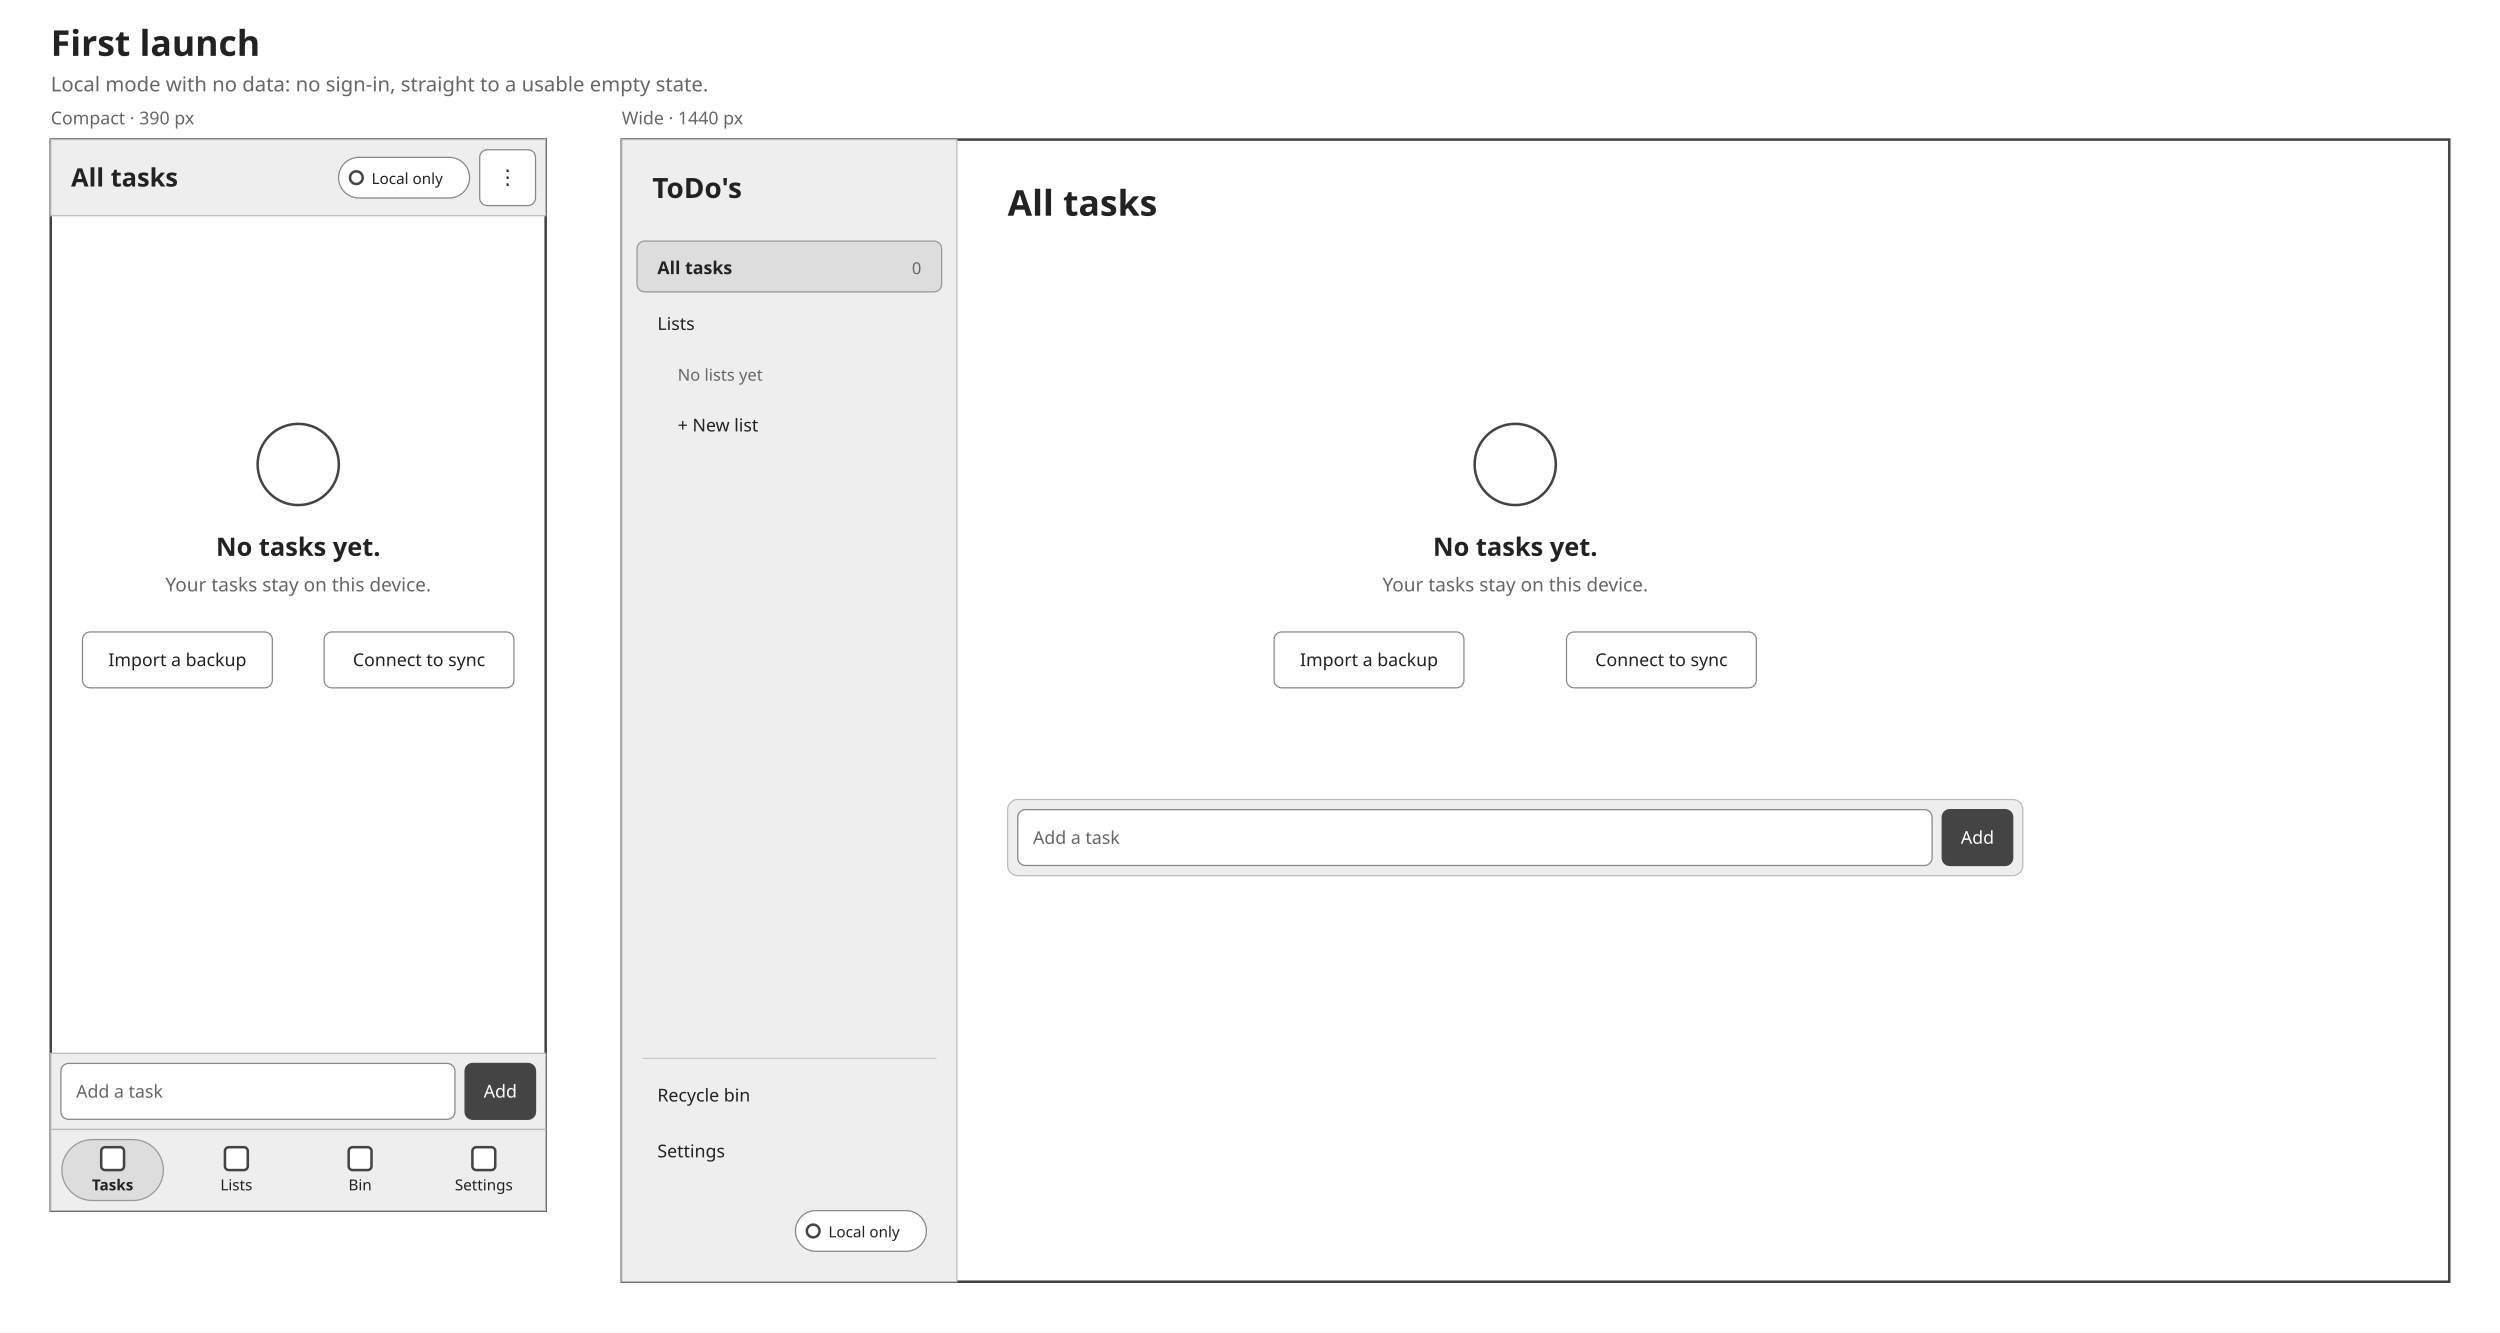
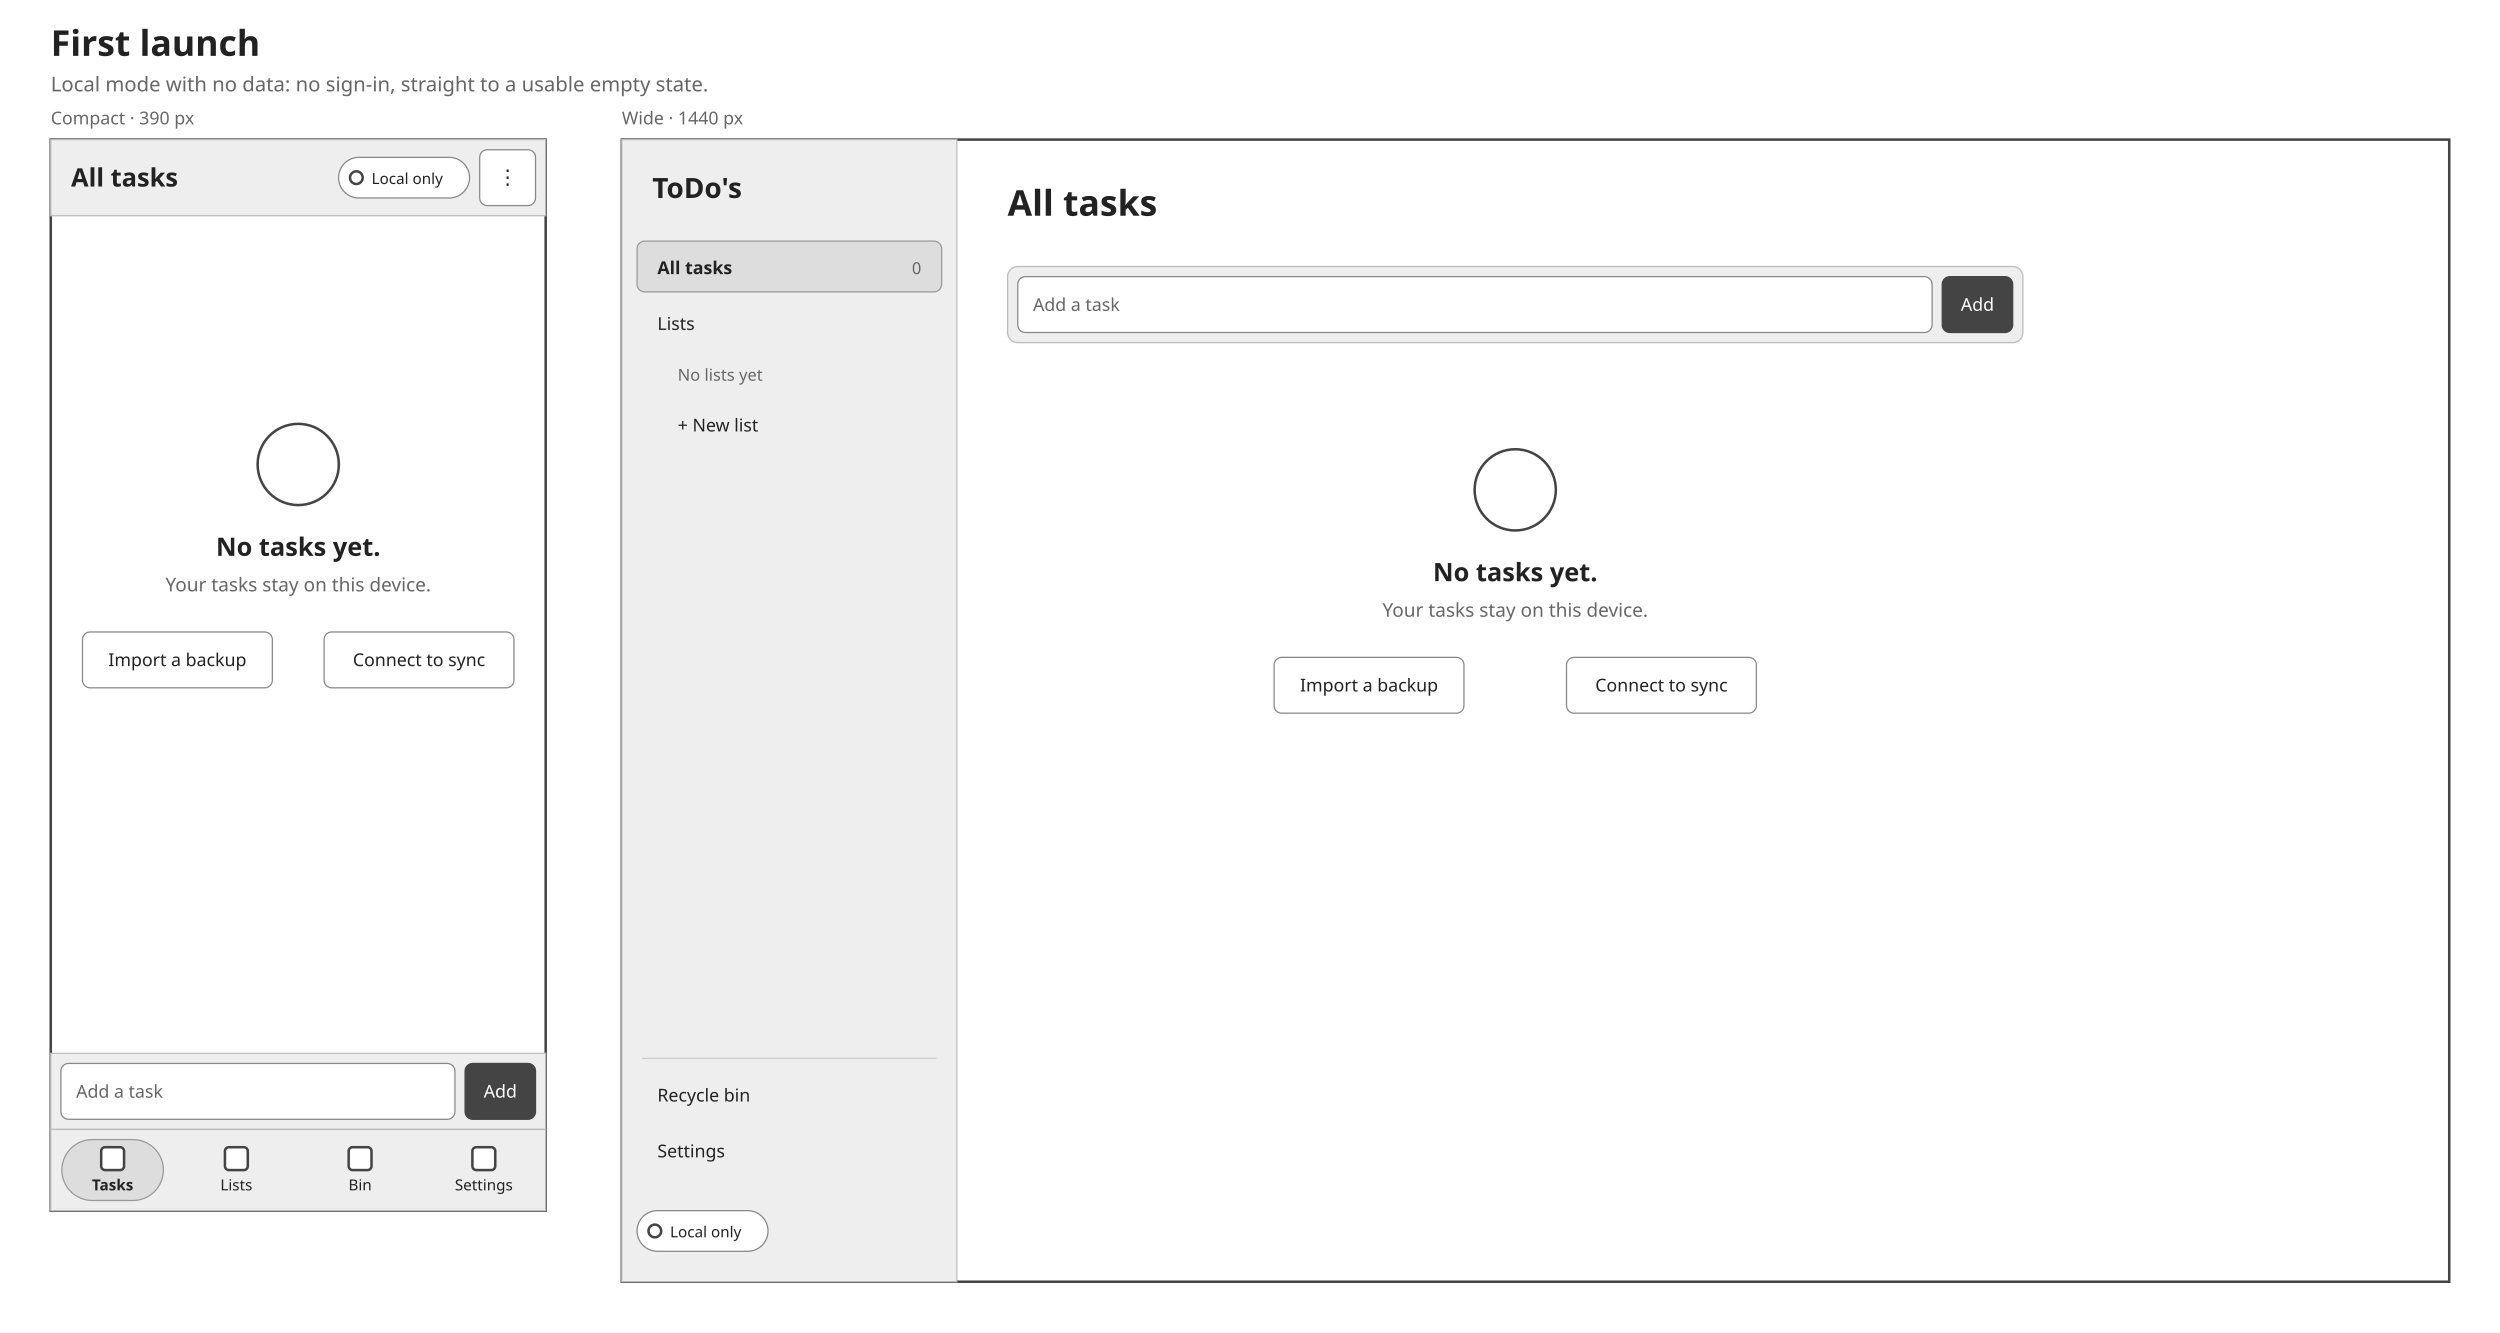
<svg xmlns="http://www.w3.org/2000/svg" width="1970" height="1050" viewBox="0 0 1970 1050">
  <style>
text { font-family: sans-serif; fill: #222222; }
.muted { fill: #666666; }
.on-primary { fill: #ffffff; }
.bold { font-weight: bold; }
rect.frame { fill: #ffffff; stroke: #444444; stroke-width: 2; }
.bar { fill: #eeeeee; stroke: #bbbbbb; }
.box { fill: #f5f5f5; stroke: #bbbbbb; }
.control { fill: #ffffff; stroke: #888888; }
.disabled { fill: #f5f5f5; stroke: #cccccc; }
.primary { fill: #444444; stroke: #444444; }
.selected { fill: #dddddd; stroke: #999999; }
.chip { fill: #eeeeee; stroke: #cccccc; }
.signal { fill: #ffffff; stroke: #222222; stroke-width: 2; }
.scrim { fill: #888888; fill-opacity: 0.5; }
.rule { stroke: #cccccc; }
.drop { stroke: #222222; stroke-width: 3; }
.icon { fill: #ffffff; stroke: #444444; stroke-width: 2; }
.icon-fill { fill: #444444; stroke: #444444; stroke-width: 2; }
.icon-mark { fill: none; stroke: #ffffff; stroke-width: 2; }
.icon-line { stroke: #444444; stroke-width: 2; }
  </style>
  <rect x="0" y="0" width="1970" height="1050" fill="#ffffff" />
  <text x="40" y="44" font-size="28" class="bold">First launch</text>
  <text x="40" y="72" font-size="16" class="muted">Local mode with no data: no sign-in, straight to a usable empty state.</text>
  <text x="40" y="98" font-size="14" class="muted">Compact · 390 px</text>
  <text x="490" y="98" font-size="14" class="muted">Wide · 1440 px</text>
  <g class="frame" data-width="390" data-height="844" transform="translate(40 110)">
    <rect x="0" y="0" width="390" height="844" rx="0" class="frame" />
    <rect x="0" y="0" width="390" height="60" rx="0" class="bar" />
    <rect x="338" y="8" width="44" height="44" rx="6" class="control" />
    <text x="360" y="35" font-size="16" text-anchor="middle">⋮</text>
    <rect x="226.8" y="14" width="103.2" height="32" rx="16" class="control" />
    <circle cx="240.8" cy="30" r="5" class="icon" />
    <text x="252.8" y="35" font-size="12">Local only</text>
    <text x="16" y="37" font-size="20" class="bold">All tasks</text>
    <circle cx="195" cy="256" r="32" class="icon" />
    <text x="195" y="328" font-size="20" class="bold" text-anchor="middle">No tasks yet.</text>
    <text x="195" y="356" font-size="15" class="muted" text-anchor="middle">Your tasks stay on this device.</text>
    <rect x="25" y="388" width="149.6" height="44" rx="6" class="control" />
    <text x="99.8" y="414.9" font-size="14" text-anchor="middle">Import a backup</text>
    <rect x="215.4" y="388" width="149.6" height="44" rx="6" class="control" />
    <text x="290.2" y="414.9" font-size="14" text-anchor="middle">Connect to sync</text>
    <rect x="0" y="720" width="390" height="60" rx="0" class="bar" />
    <rect x="326.48" y="728" width="55.52" height="44" rx="6" class="primary" />
    <text x="354.24" y="754.9" font-size="14" class="on-primary" text-anchor="middle">Add</text>
    <rect x="8" y="728" width="310.48" height="44" rx="6" class="control" />
    <text x="20" y="755" font-size="14" class="muted">Add a task</text>
    <rect x="0" y="780" width="390" height="64" rx="0" class="bar" />
    <rect x="8.75" y="788" width="80" height="48" rx="24" class="selected" />
    <rect x="39.75" y="794" width="18" height="18" rx="3" class="icon" />
    <text x="48.75" y="828" font-size="12" class="bold" text-anchor="middle">Tasks</text>
    <rect x="137.25" y="794" width="18" height="18" rx="3" class="icon" />
    <text x="146.25" y="828" font-size="12" text-anchor="middle">Lists</text>
    <rect x="234.75" y="794" width="18" height="18" rx="3" class="icon" />
    <text x="243.75" y="828" font-size="12" text-anchor="middle">Bin</text>
    <rect x="332.25" y="794" width="18" height="18" rx="3" class="icon" />
    <text x="341.25" y="828" font-size="12" text-anchor="middle">Settings</text>
  </g>
  <g class="frame" data-width="1440" data-height="900" transform="translate(490 110)">
    <rect x="0" y="0" width="1440" height="900" rx="0" class="frame" />
    <rect x="0" y="0" width="264" height="900" rx="0" class="bar" />
    <text x="24" y="46" font-size="22" class="bold">ToDo's</text>
    <rect x="12" y="80" width="240" height="40" rx="6" class="selected" />
    <text x="28" y="106" font-size="14" class="bold">All tasks</text>
    <text x="236" y="106" font-size="13" class="muted" text-anchor="end">0</text>
    <text x="28" y="150" font-size="14">Lists</text>
    <text x="44" y="190" font-size="13" class="muted">No lists yet</text>
    <text x="44" y="230" font-size="14">+ New list</text>
    <line x1="16" y1="724" x2="248" y2="724" class="rule" />
    <text x="28" y="758" font-size="14">Recycle bin</text>
    <text x="28" y="802" font-size="14">Settings</text>
-     <rect x="136.8" y="844" width="103.2" height="32" rx="16" class="control" />
-     <circle cx="150.8" cy="860" r="5" class="icon" />
-     <text x="162.8" y="865" font-size="12">Local only</text>
+     <rect x="12" y="844" width="103.2" height="32" rx="16" class="control" />
+     <circle cx="26" cy="860" r="5" class="icon" />
+     <text x="38" y="865" font-size="12">Local only</text>
    <text x="304" y="60" font-size="28" class="bold">All tasks</text>
-     <circle cx="704" cy="256" r="32" class="icon" />
-     <text x="704" y="328" font-size="20" class="bold" text-anchor="middle">No tasks yet.</text>
-     <text x="704" y="356" font-size="15" class="muted" text-anchor="middle">Your tasks stay on this device.</text>
-     <rect x="514" y="388" width="149.6" height="44" rx="6" class="control" />
-     <text x="588.8" y="414.9" font-size="14" text-anchor="middle">Import a backup</text>
-     <rect x="744.4" y="388" width="149.6" height="44" rx="6" class="control" />
-     <text x="819.2" y="414.9" font-size="14" text-anchor="middle">Connect to sync</text>
-     <rect x="304" y="520" width="800" height="60" rx="8" class="bar" />
-     <rect x="1040.48" y="528" width="55.52" height="44" rx="6" class="primary" />
-     <text x="1068.24" y="554.9" font-size="14" class="on-primary" text-anchor="middle">Add</text>
-     <rect x="312" y="528" width="720.48" height="44" rx="6" class="control" />
-     <text x="324" y="555" font-size="14" class="muted">Add a task</text>
+     <rect x="304" y="100" width="800" height="60" rx="8" class="bar" />
+     <rect x="1040.48" y="108" width="55.52" height="44" rx="6" class="primary" />
+     <text x="1068.24" y="134.9" font-size="14" class="on-primary" text-anchor="middle">Add</text>
+     <rect x="312" y="108" width="720.48" height="44" rx="6" class="control" />
+     <text x="324" y="135" font-size="14" class="muted">Add a task</text>
+     <circle cx="704" cy="276" r="32" class="icon" />
+     <text x="704" y="348" font-size="20" class="bold" text-anchor="middle">No tasks yet.</text>
+     <text x="704" y="376" font-size="15" class="muted" text-anchor="middle">Your tasks stay on this device.</text>
+     <rect x="514" y="408" width="149.6" height="44" rx="6" class="control" />
+     <text x="588.8" y="434.9" font-size="14" text-anchor="middle">Import a backup</text>
+     <rect x="744.4" y="408" width="149.6" height="44" rx="6" class="control" />
+     <text x="819.2" y="434.9" font-size="14" text-anchor="middle">Connect to sync</text>
  </g>
</svg>
